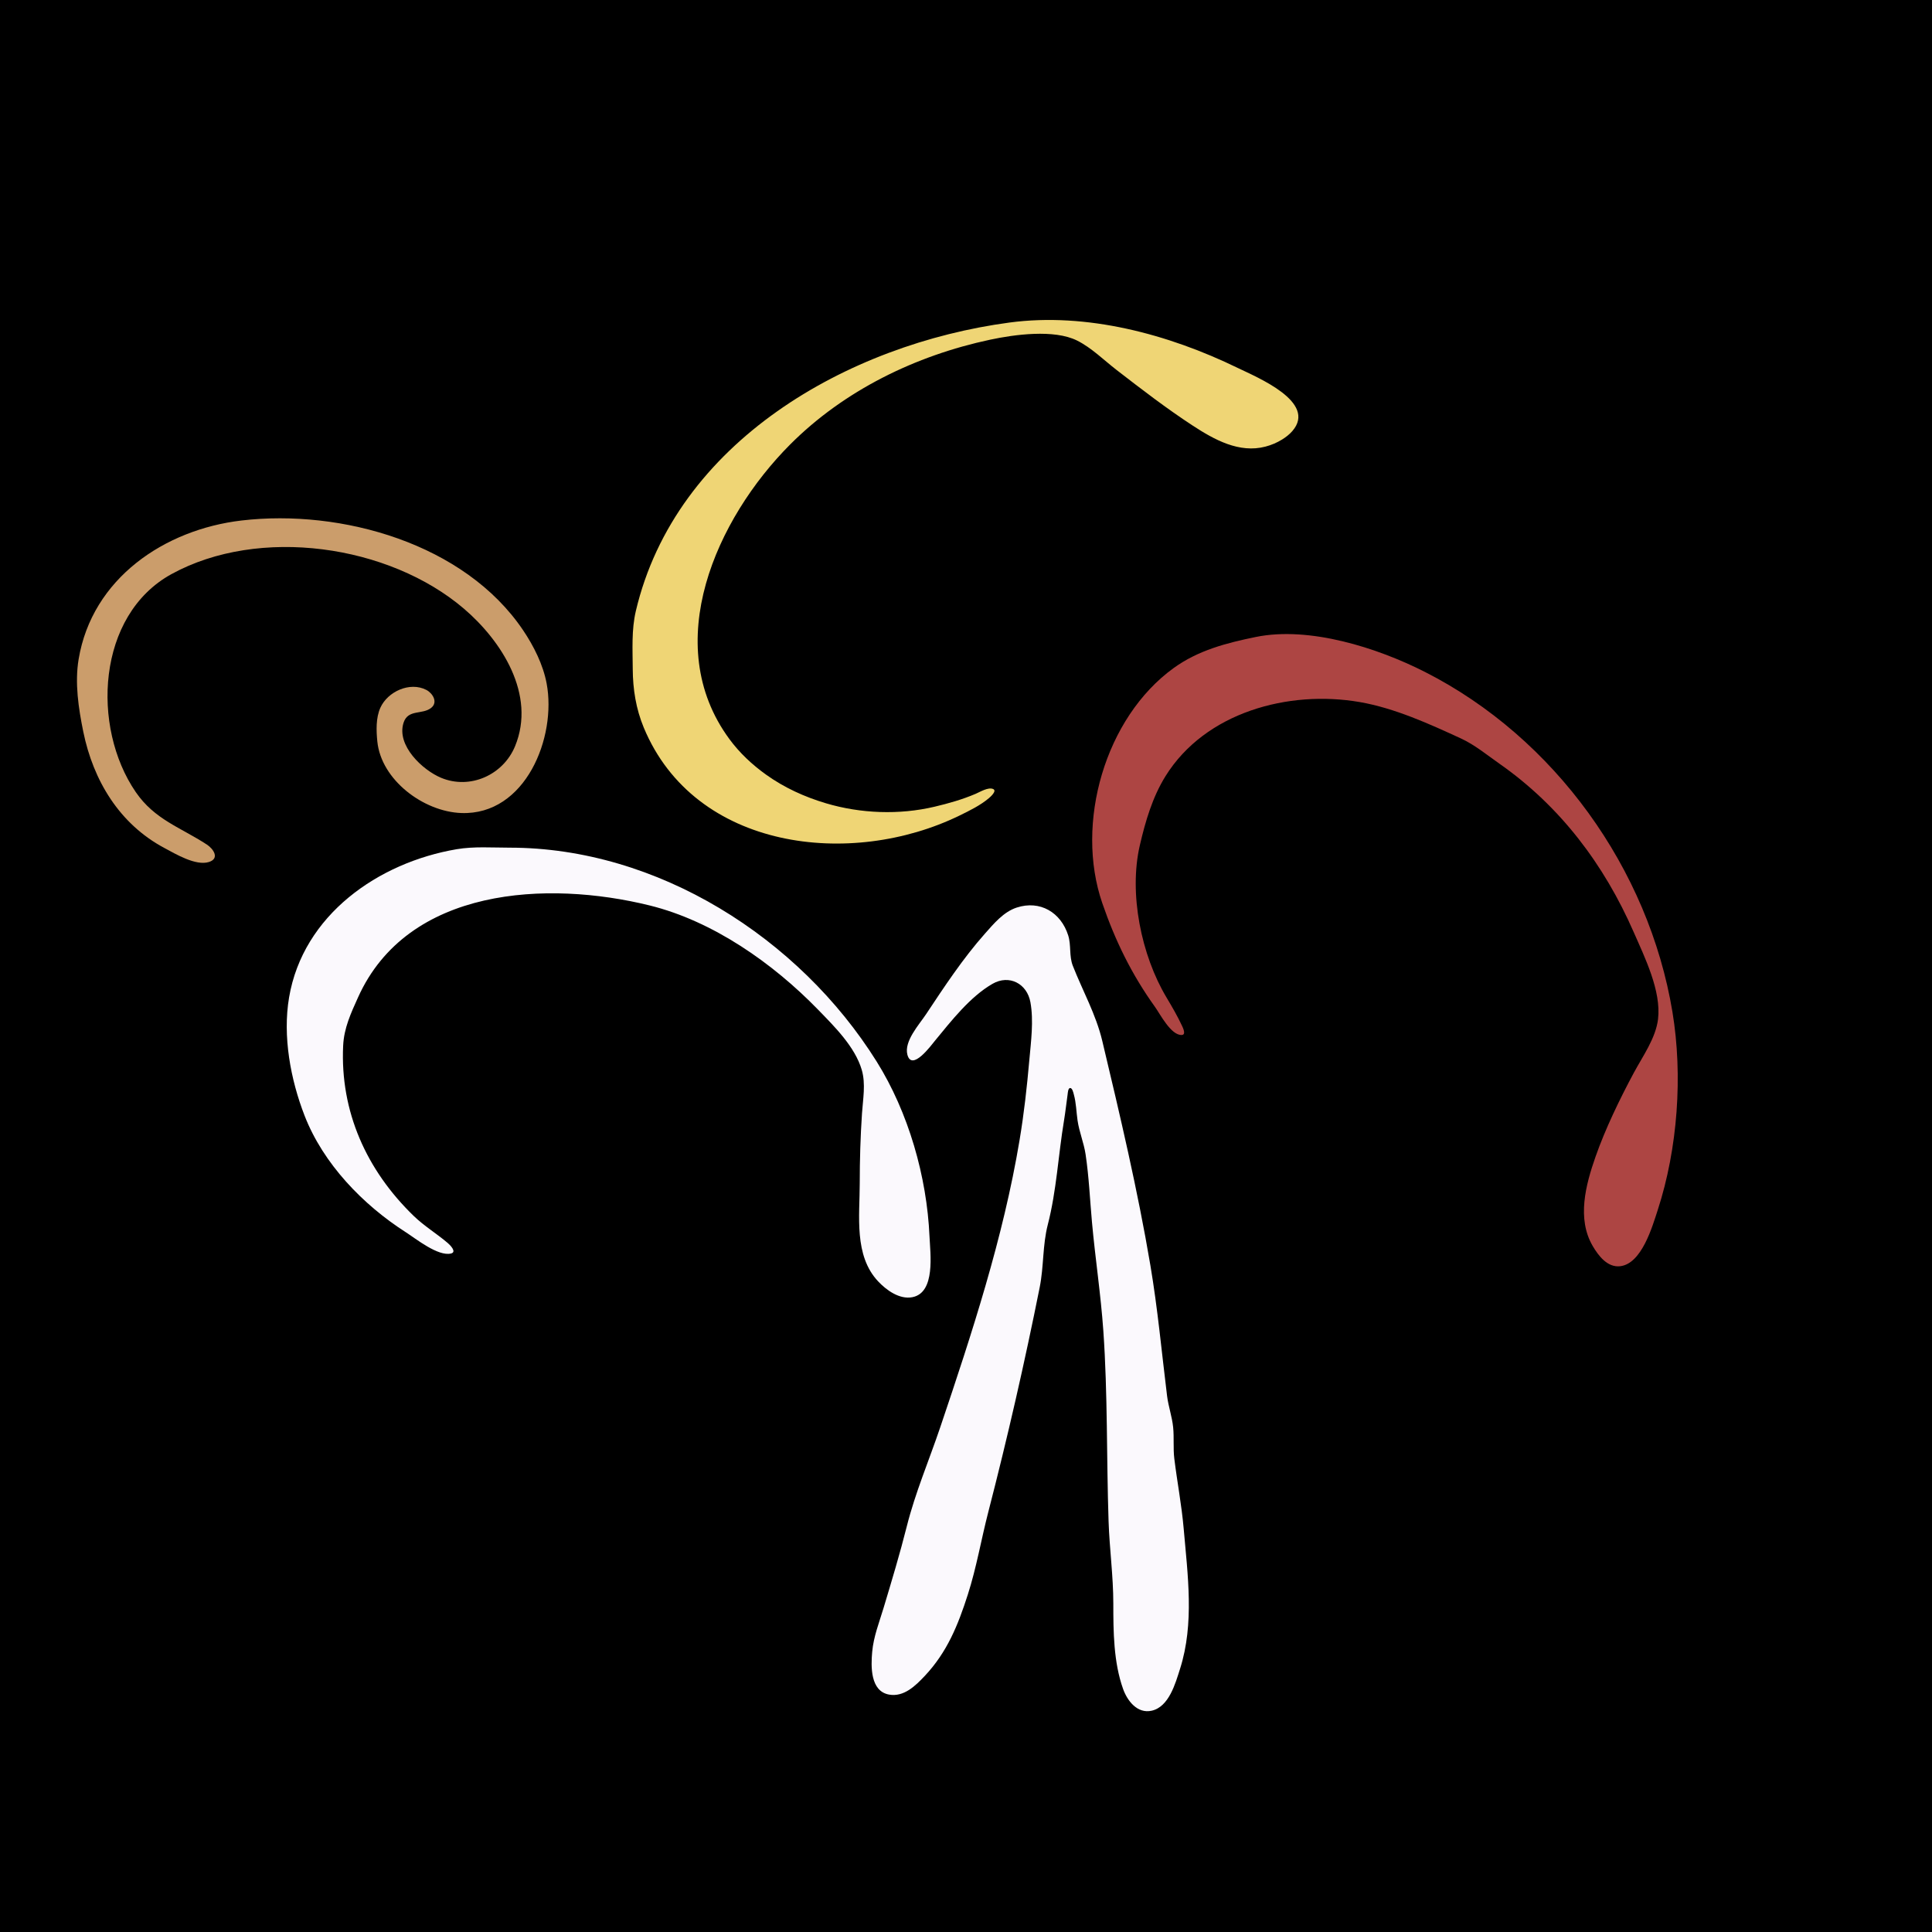
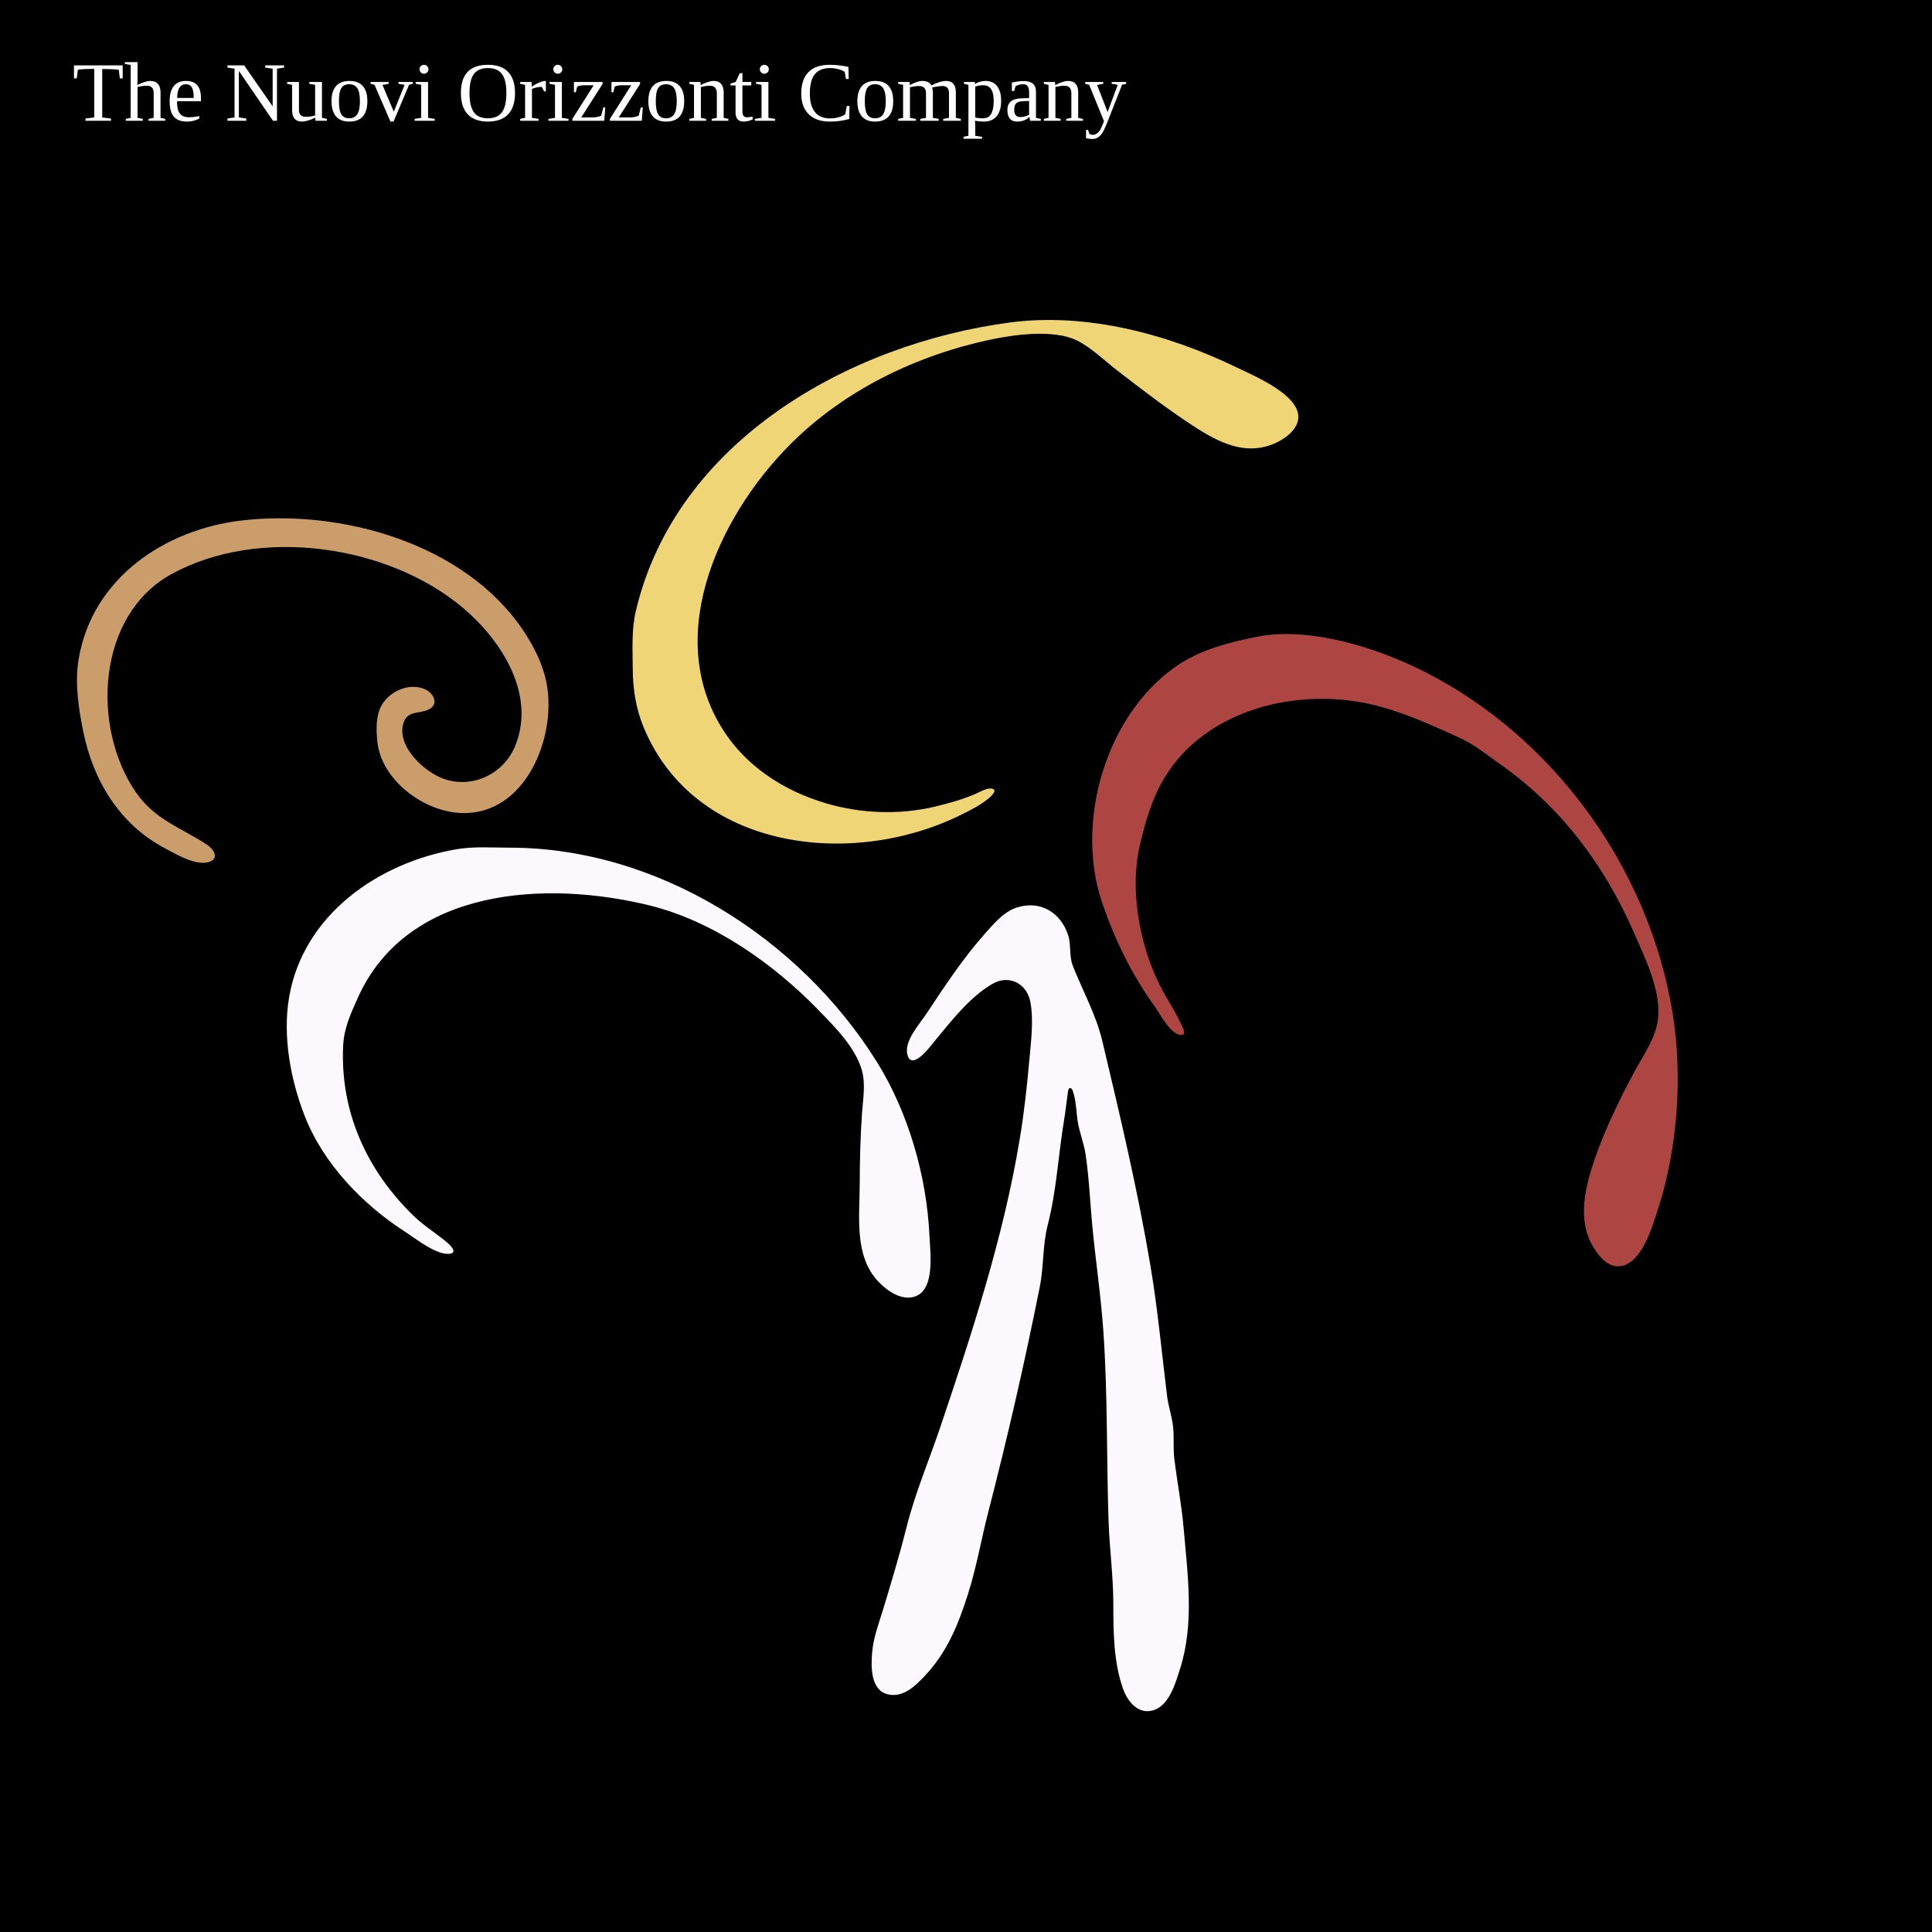
<svg xmlns="http://www.w3.org/2000/svg" width="800" height="800" viewBox="0 0 800 800" style="forced-color-adjust:none">
  <rect width="100%" height="100%" fill="#000000" />
  <path style="fill:#efd575; stroke:none;" d="M418 133.557C351.267 142.477 279.814 182.868 263.288 253C261.449 260.806 261.963 269.036 262.005 277C262.05 285.368 263.342 293.53 266.572 301.296C287.744 352.204 352.539 359.544 397.29 337.715C401.447 335.687 405.882 333.523 409.443 330.532C410.02 330.047 412.991 327.475 411.224 326.711C409.181 325.829 405.775 327.944 403.981 328.709C398.473 331.057 392.821 332.658 387 334.037C372.342 337.509 356.373 336.894 342 332.617C333.132 329.978 324.692 326.134 317.163 320.731C311.389 316.587 306.197 311.717 301.984 305.978C273.107 266.64 296.661 214.672 327.159 184.078C349.511 161.655 379.152 147.229 410 140.658C420.074 138.512 436.448 136.262 446 141.02C451.964 143.991 457.117 149.151 462.37 153.209C472.682 161.177 483.08 169.189 494 176.31C502.836 182.072 513.119 187.784 523.999 184.933C526.417 184.3 528.769 183.314 530.893 181.993C532.46 181.018 533.946 179.869 535.157 178.467C545.52 166.466 520.484 156.226 512.484 152.335C483.884 138.425 450.045 129.274 418 133.557z" />
  <path style="fill:#cb9d6b; stroke:none;" d="M100 215.529C68.185 219.26 38.134 239.46 32.553 273C30.915 282.842 32.515 293.329 34.487 303C38.605 323.194 49.458 341.195 67.999 351.098C72.624 353.568 81.089 358.679 86.536 356.927C91.103 355.457 88.328 351.457 85.675 349.726C74.718 342.576 64.036 339.393 56.205 327.971C37.766 301.079 40.036 254.721 71 237.729C107.323 217.797 161.067 225.524 192.13 252.066C207.647 265.325 222.086 287.614 213.274 308.993C208.36 320.916 194.638 327.072 182.632 322.064C174.992 318.878 164.095 308.708 167.095 299.3C168.942 293.51 174.938 296.087 178.612 293.054C181.458 290.704 179.11 287.008 176.542 285.679C169.694 282.135 160.493 286.385 157.493 293.078C155.624 297.25 155.793 302.54 156.24 307C157.842 323.003 175.385 336.091 191 336.659C217.634 337.627 230.544 305.255 226.35 283.002C224.879 275.2 221.023 267.53 216.621 260.991C192.429 225.057 141.369 210.677 100 215.529z" />
  <path style="fill:#ad4543; stroke:none;" d="M520 263.757C507.896 266.23 496.181 269.252 486.001 276.609C457.588 297.143 445.027 340.895 456.443 374C461.85 389.68 468.602 403.489 478.296 416.994C480.415 419.946 484.914 428.827 489.376 428.559C491.226 428.448 489.837 425.601 489.472 424.816C487.604 420.791 485.281 416.807 483.005 413C472.612 395.619 467.332 370.032 471.986 350C474.287 340.096 477.207 330.062 482.634 321.351C499.1 294.918 533.568 285.63 563 290.703C577.428 293.19 591.741 299.698 604.954 305.786C610.698 308.432 615.66 312.576 620.818 316.183C646.073 333.848 664.222 357.962 676.492 386C681.043 396.398 687.953 410.341 686.557 422C685.612 429.889 680.181 437.416 676.508 444.261C670.721 455.049 664.706 467.452 660.667 479C656.612 490.592 652.855 504.626 659.533 515.989C661.894 520.008 665.622 524.927 670.882 524.314C679.785 523.275 684.15 508.061 686.446 501C694.703 475.606 696.887 445.339 692.518 419C682.682 359.711 643.712 305.476 590 278.215C570.381 268.258 542.222 259.216 520 263.757z" />
  <path style="fill:#fbf9fd; stroke:none;" d="M189.11 351.641C156.622 357.16 125.491 378.866 119.7 413.016C116.979 429.067 120.293 446.97 126.133 462C133.869 481.909 150.286 498.874 168.005 510.225C172.201 512.914 181.389 520.35 186.751 519.047C189.314 518.424 186.267 515.445 185.443 514.74C180.843 510.806 175.694 507.737 171.306 503.491C151.739 484.555 140.808 460.228 142.092 433C142.438 425.673 145.291 419.58 148.252 413C168.837 367.261 226.712 364.482 269 374.926C295.265 381.413 320.089 398.89 338.71 418.042C345.492 425.017 354.028 433.433 356.835 443C358.533 448.788 357.333 455.099 356.936 461C356.285 470.702 356 480.272 356 490C356 503.503 353.542 519.878 363.619 530.592C367.041 534.23 372.444 538.157 377.762 537.144C387.474 535.295 385.198 519.035 384.889 512C383.802 487.233 376.179 460.614 362.994 439.544C330.913 388.282 272.198 351 211 351C203.783 351 196.252 350.428 189.11 351.641M421 375.803C415.544 377.582 411.49 382.491 407.806 386.64C398.761 396.826 390.962 408.662 383.438 420C380.634 424.227 374.282 431.145 375.725 436.705C377.57 443.81 385.582 432.841 387.1 430.999C393.823 422.84 401.695 412.694 411 407.365C417.885 403.423 425.265 407.262 426.675 415.008C428.076 422.701 426.902 431.293 426.217 439C425.21 450.34 424.049 460.903 422.174 472.136C415.424 512.566 402.444 552.138 389.334 591C384.733 604.638 379.008 618.02 375.491 632C372.649 643.3 369.212 654.703 365.853 665.864C364.043 671.879 361.727 677.656 361.155 684C360.611 690.032 360.338 700.285 368.145 701.694C374.258 702.797 379.08 698.05 382.903 693.992C392.197 684.126 396.699 672.923 400.741 660.32C404.379 648.981 406.28 637.501 409.252 626C417.195 595.251 424.301 564.166 430.528 533C432.24 524.426 431.677 515.599 433.875 507.078C437.502 493.019 438.194 478.356 440.584 464C441.185 460.386 441.556 456.76 442.08 453.14C442.156 452.619 442.247 450.52 443.137 450.52C444.061 450.52 444.471 452.541 444.639 453.14C445.634 456.686 445.669 460.383 446.198 464C446.894 468.752 448.806 473.228 449.521 478C450.923 487.362 451.308 496.608 452.155 506C453.507 520.992 455.806 535.929 456.864 551C458.705 577.23 458.158 603.716 459.04 630C459.421 641.35 460.999 652.623 461 664C461.001 675.594 461.095 688.326 465.06 699.397C466.815 704.298 470.952 709.679 476.863 708.374C484.061 706.784 486.72 697.033 488.64 691C494.616 672.226 491.795 652.128 490.141 633C489.294 623.199 487.449 613.714 486.258 604C485.729 599.688 486.211 595.321 485.775 591C485.33 586.584 483.799 582.39 483.258 578C481.037 559.989 479.373 541.883 476.358 524C471.088 492.745 463.741 461.719 456.424 430.999C453.811 420.027 448.279 410.235 444.235 399.922C442.629 395.824 443.616 391.438 442.315 387.32C439.313 377.816 430.684 372.646 421 375.803z" />
+   <text x="30" y="50" fill="white" font-size="35">The Nuovi Orizzonti Company</text>
</svg>
